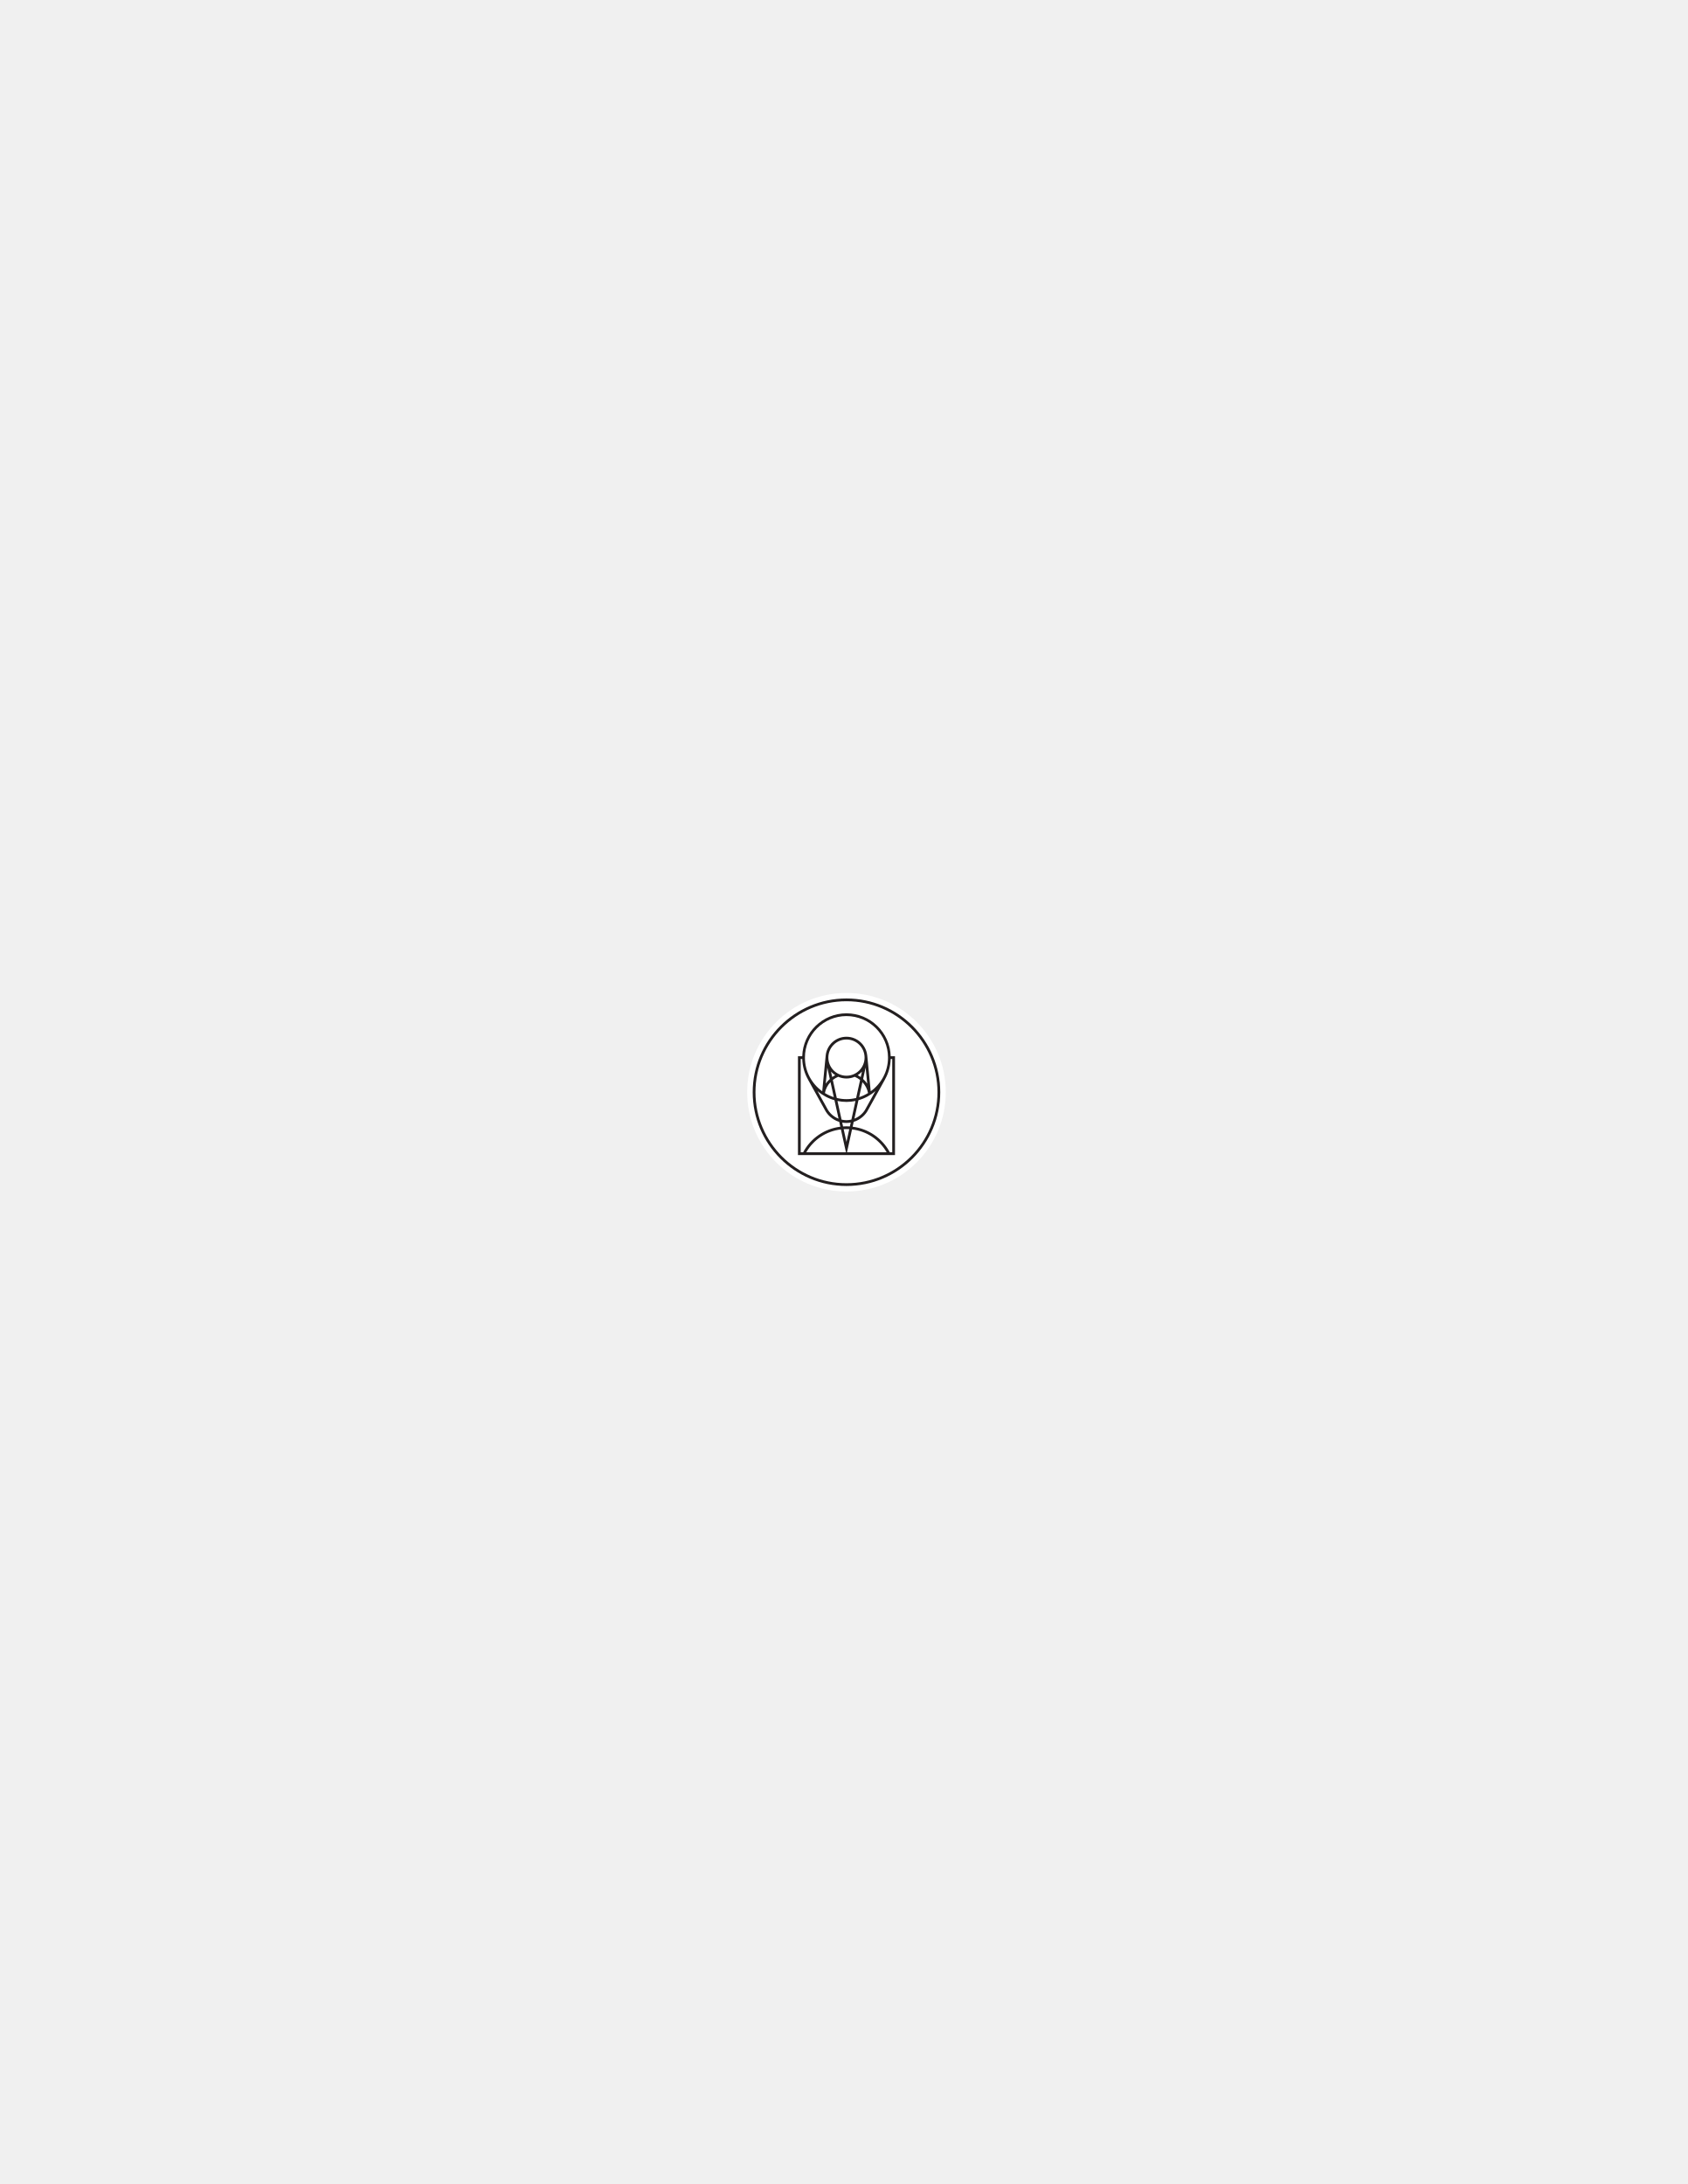
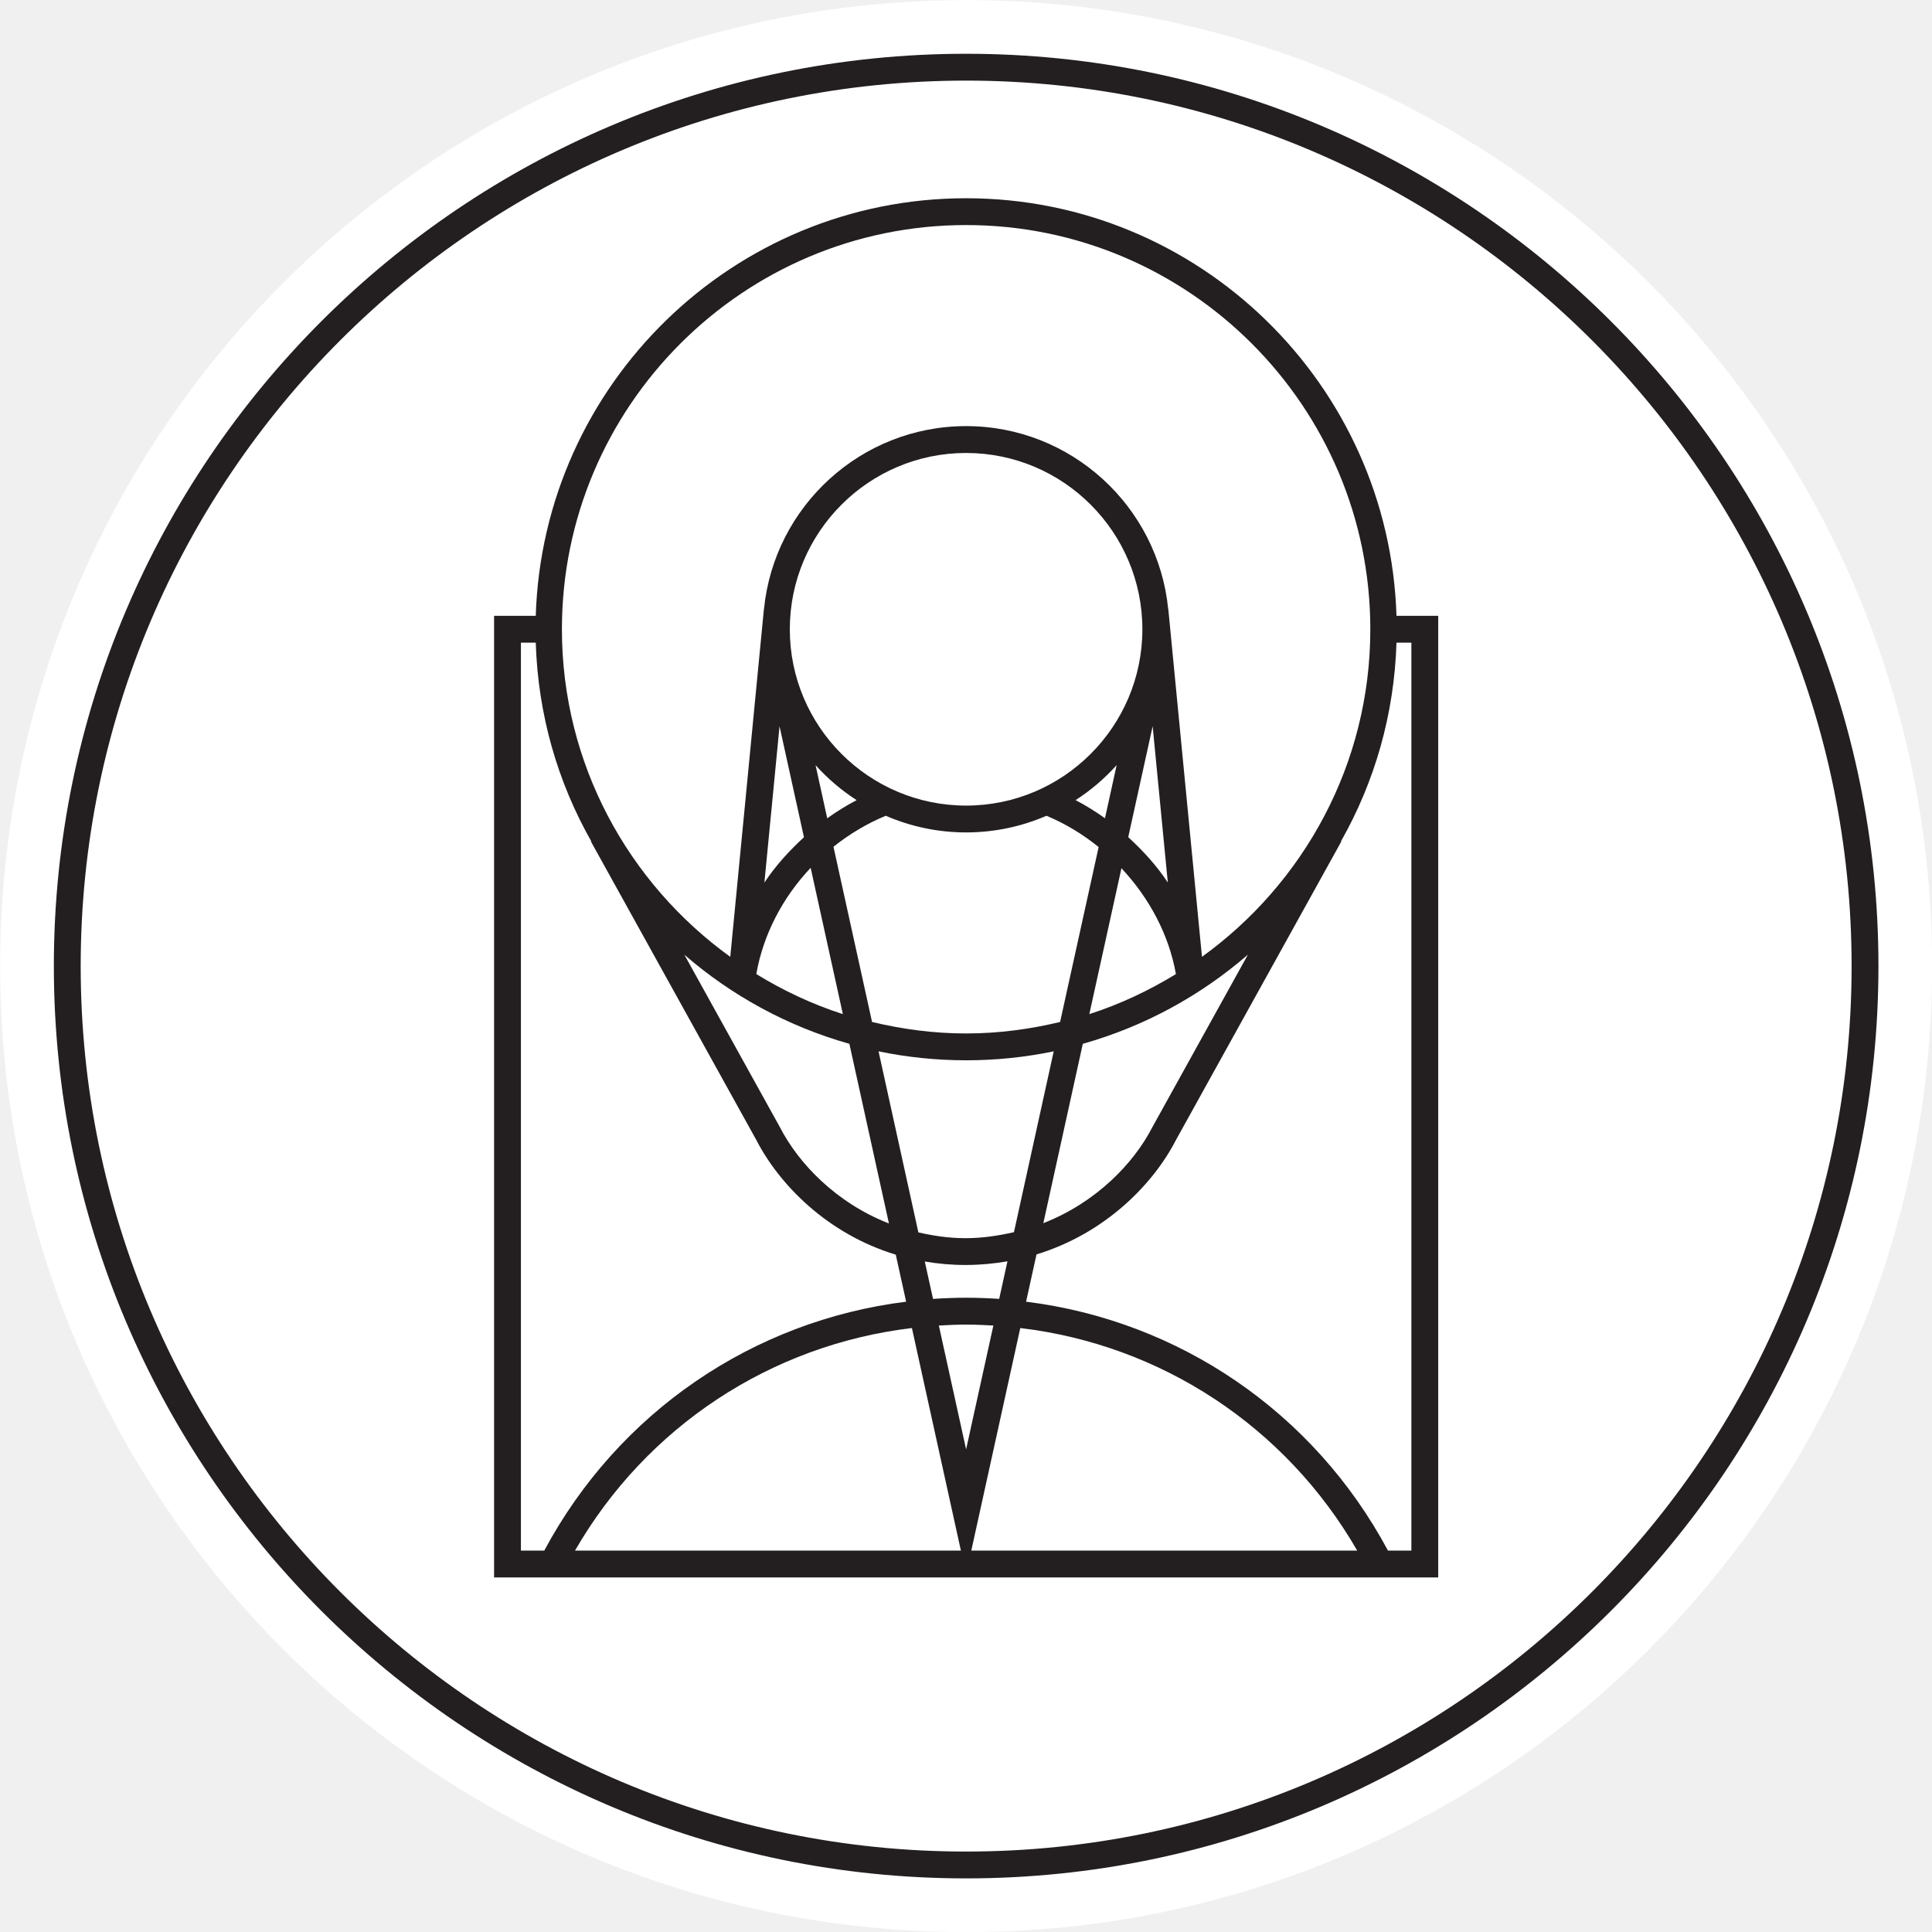
- <svg xmlns="http://www.w3.org/2000/svg" width="612" height="792" viewBox="0 0 612 792">
+ <svg xmlns="http://www.w3.org/2000/svg" viewBox="270.92 360.08 72 72">
  <g>
    <circle fill="#fff" cx="306.925" cy="396.084" r="36" />
    <path fill="#231f20" d="M306.924 430.082c-18.746 0-33.997-15.252-33.997-33.998 0-18.748 15.251-34 33.997-34 18.748 0 34 15.252 34 34C340.924 414.83 325.672 430.082 306.924 430.082ZM306.924 363.084c-18.195 0-32.997 14.804-32.997 33 0 18.195 14.802 32.998 32.997 32.998 18.196 0 33-14.803 33-32.998C339.924 377.888 325.12 363.084 306.924 363.084Z" />
    <path fill="#231f20" d="M322.963 383.03c-.268-8.624-7.35-15.562-16.039-15.562-8.688 0-15.77 6.938-16.038 15.562h-1.553v35.837h35.185V383.03H322.963ZM306.924 368.467c8.307 0 15.064 6.758 15.064 15.063 0 5.024-2.482 9.47-6.274 12.208l-1.255-12.963h-.004c-.38-3.82-3.612-6.815-7.531-6.815-3.92 0-7.152 2.995-7.532 6.815h-.003l-1.254 12.963c-3.793-2.738-6.274-7.184-6.274-12.208C291.86 375.225 298.617 368.467 306.924 368.467ZM306.924 414.094l-1.016-4.615c.337-.02.675-.035 1.016-.035s.679.016 1.016.035L306.924 414.094ZM308.943 409.572c5.248.625 9.888 3.668 12.557 8.295h-14.383L308.943 409.572ZM306.73 417.867h-14.382c2.669-4.627 7.308-7.67 12.556-8.295L306.73 417.867ZM306.924 408.443c-.414 0-.825.016-1.233.043l-.307-1.393c.482.082.985.129 1.514.129.009 0 .019 0 .028 0 .537-.002 1.049-.051 1.539-.137l-.308 1.4C307.749 408.459 307.338 408.443 306.924 408.443ZM306.922 406.223c-.008 0-.016 0-.024 0-.625 0-1.2-.09-1.753-.215l-1.484-6.748c1.055.219 2.146.334 3.264.334s2.209-.115 3.264-.334l-1.482 6.74C308.145 406.127 307.559 406.221 306.922 406.223ZM299.971 387.145l.91 4.136c-.555.51-1.062 1.067-1.474 1.69L299.971 387.145ZM301.314 388.596c.45.499.963.938 1.53 1.303-.384.2-.747.426-1.096.676L301.314 388.596ZM303.929 390.481c.919.398 1.932.621 2.995.621 1.064 0 2.076-.223 2.995-.621.702.292 1.354.689 1.944 1.166l-1.436 6.519c-1.126.27-2.296.428-3.504.428s-2.378-.158-3.504-.428l-1.438-6.53C302.57 391.167 303.221 390.775 303.929 390.481ZM314.441 392.968c-.411-.623-.919-1.18-1.475-1.689l.91-4.134L314.441 392.968ZM312.099 390.574c-.349-.25-.712-.476-1.095-.676.566-.364 1.08-.804 1.53-1.303L312.099 390.574ZM312.713 392.437c1.043 1.112 1.773 2.489 2.03 3.944-1.007.615-2.083 1.125-3.227 1.492L312.713 392.437ZM313.493 383.531c0 3.623-2.946 6.571-6.569 6.571s-6.57-2.948-6.57-6.571 2.947-6.57 6.57-6.57S313.493 379.908 313.493 383.531ZM301.131 392.421l1.2 5.452c-1.144-.367-2.22-.876-3.226-1.492C299.365 394.901 300.088 393.527 301.131 392.421ZM302.574 398.98l1.474 6.695c-1.978-.773-3.372-2.244-4.062-3.586l-3.562-6.43C298.184 397.186 300.273 398.33 302.574 398.98ZM311.273 398.98c2.303-.65 4.393-1.797 6.153-3.323l-3.57 6.446c-.683 1.322-2.073 2.785-4.054 3.561L311.273 398.98ZM290.333 384.03h.553c.083 2.685.82 5.204 2.069 7.403l-.013.007 6.162 11.121c.847 1.646 2.63 3.496 5.199 4.277l.386 1.752c-5.709.711-10.725 4.123-13.486 9.277h-.87V384.03ZM323.518 417.867h-.872c-2.761-5.154-7.778-8.566-13.487-9.277l.389-1.762c2.574-.787 4.354-2.629 5.191-4.254l6.168-11.134-.013-.007c1.249-2.199 1.986-4.719 2.069-7.403h.555V417.867Z" />
  </g>
</svg>
